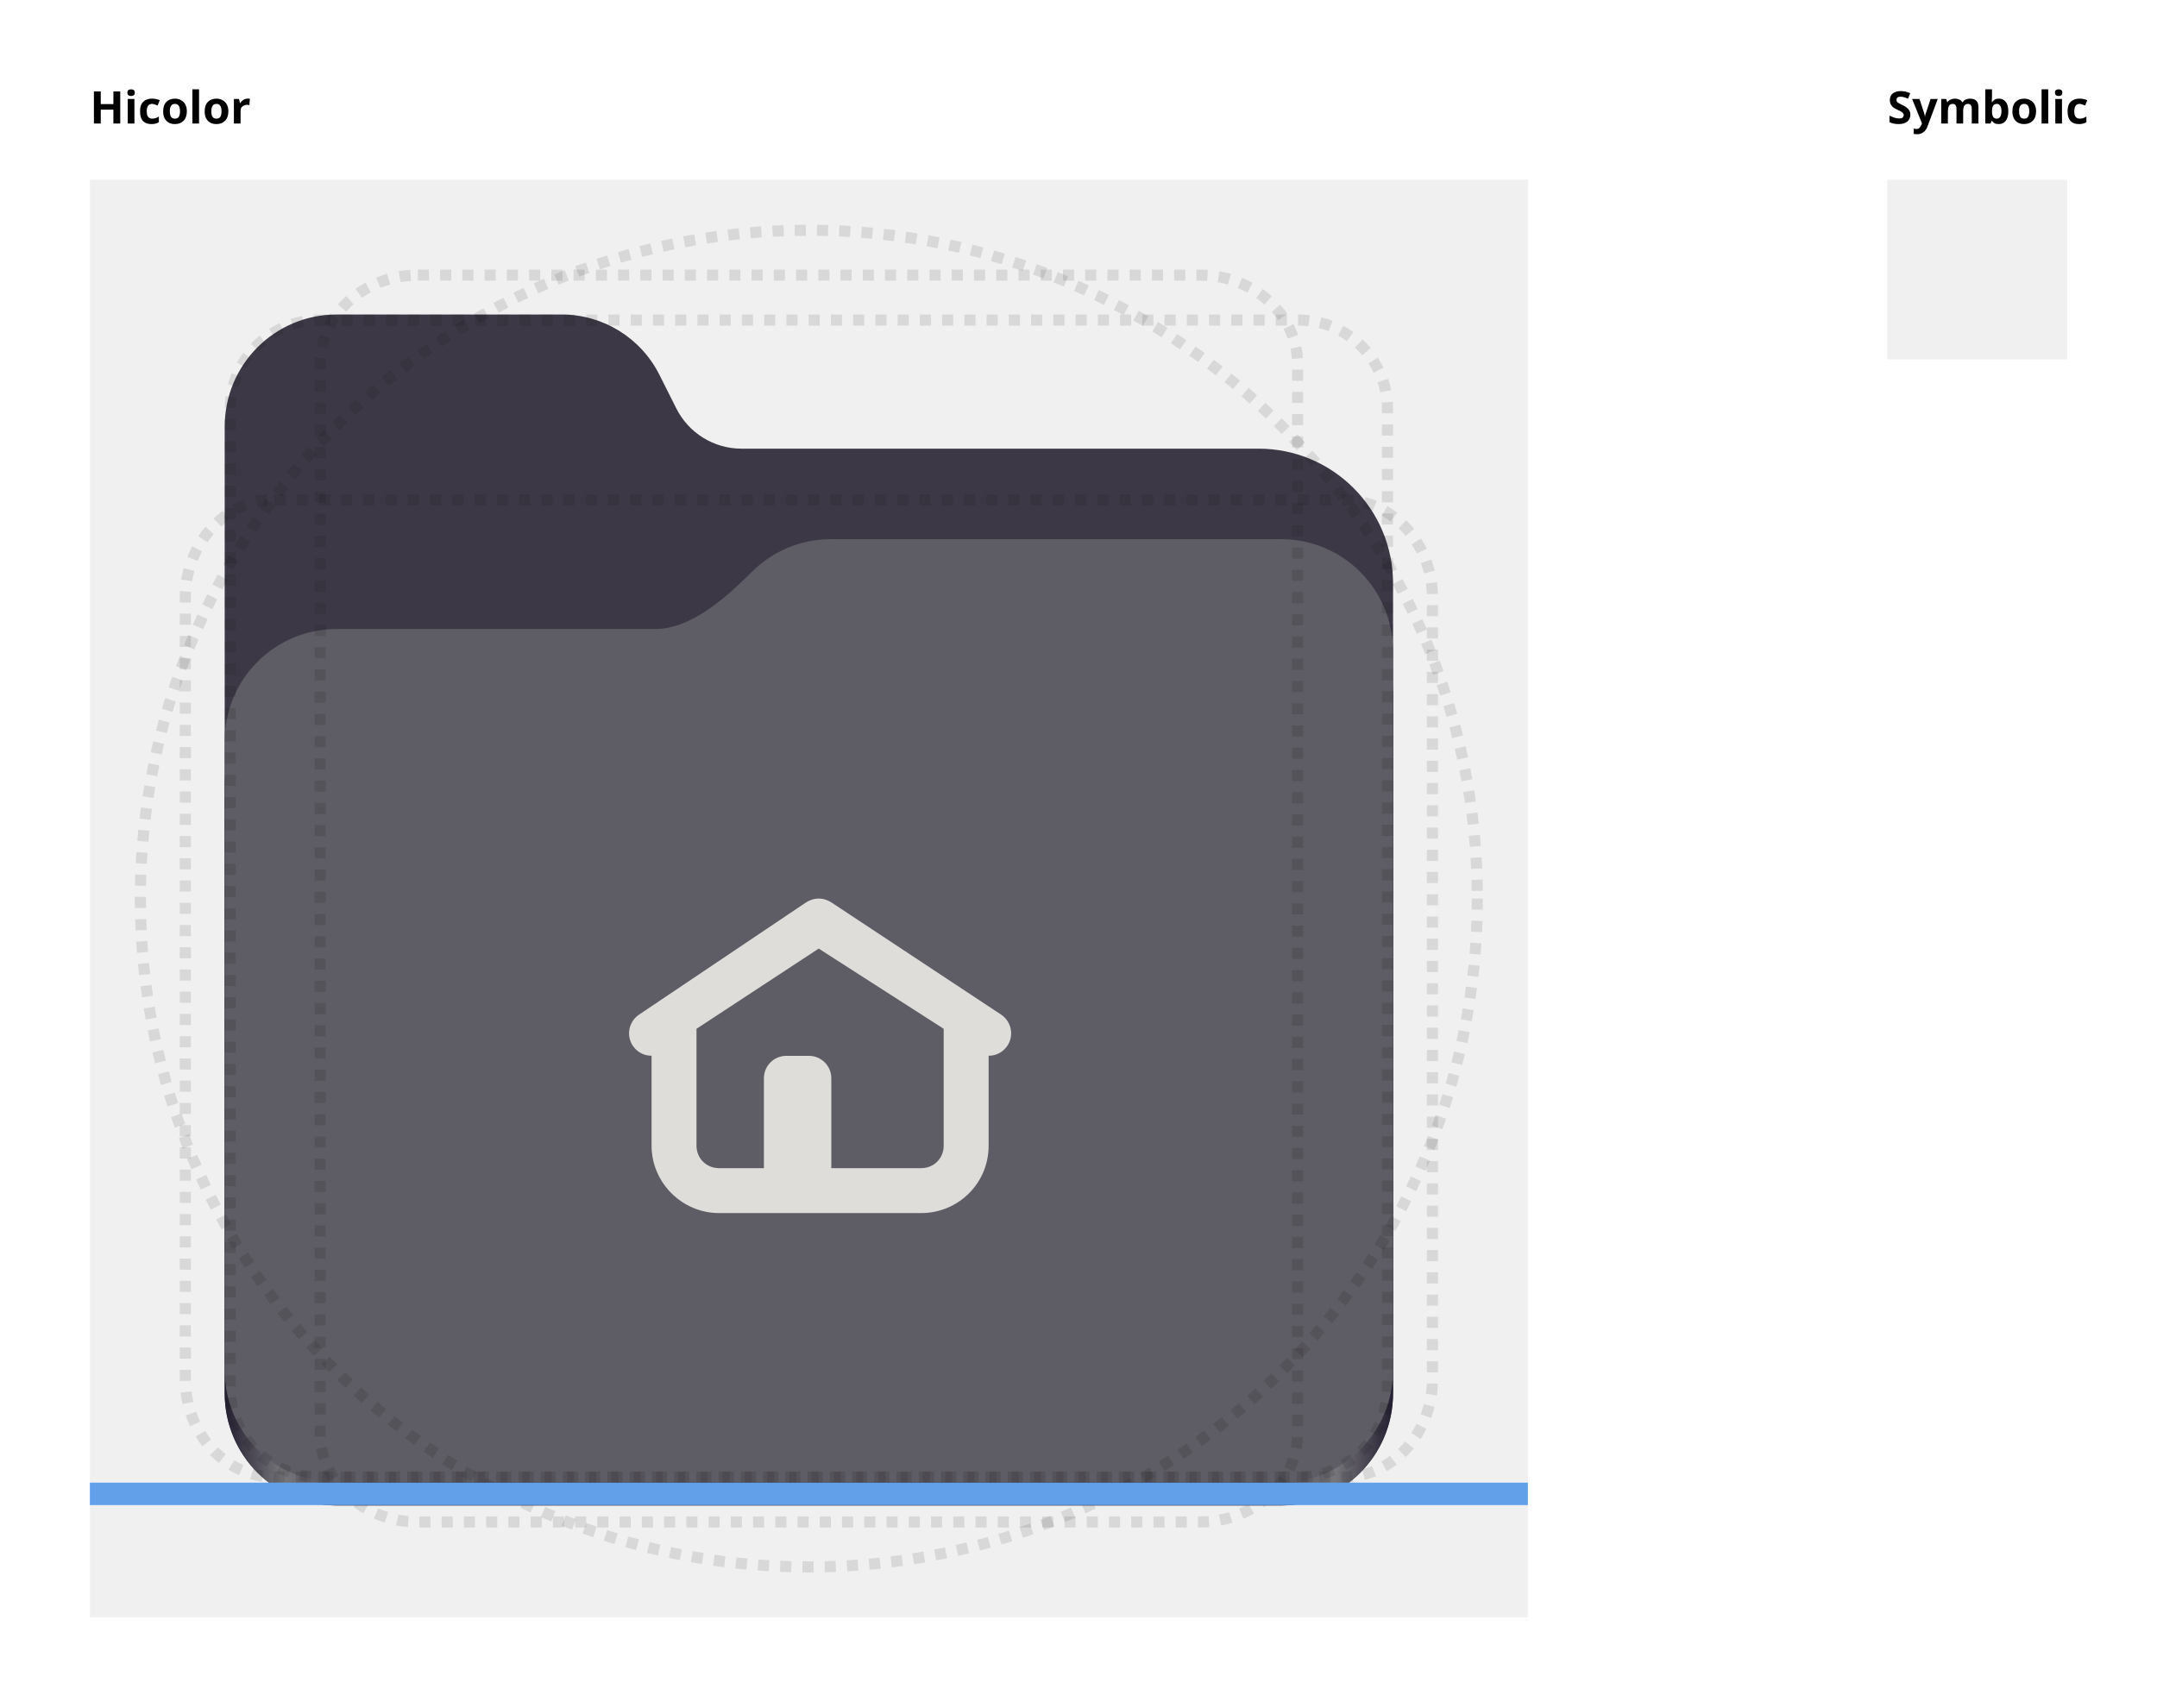
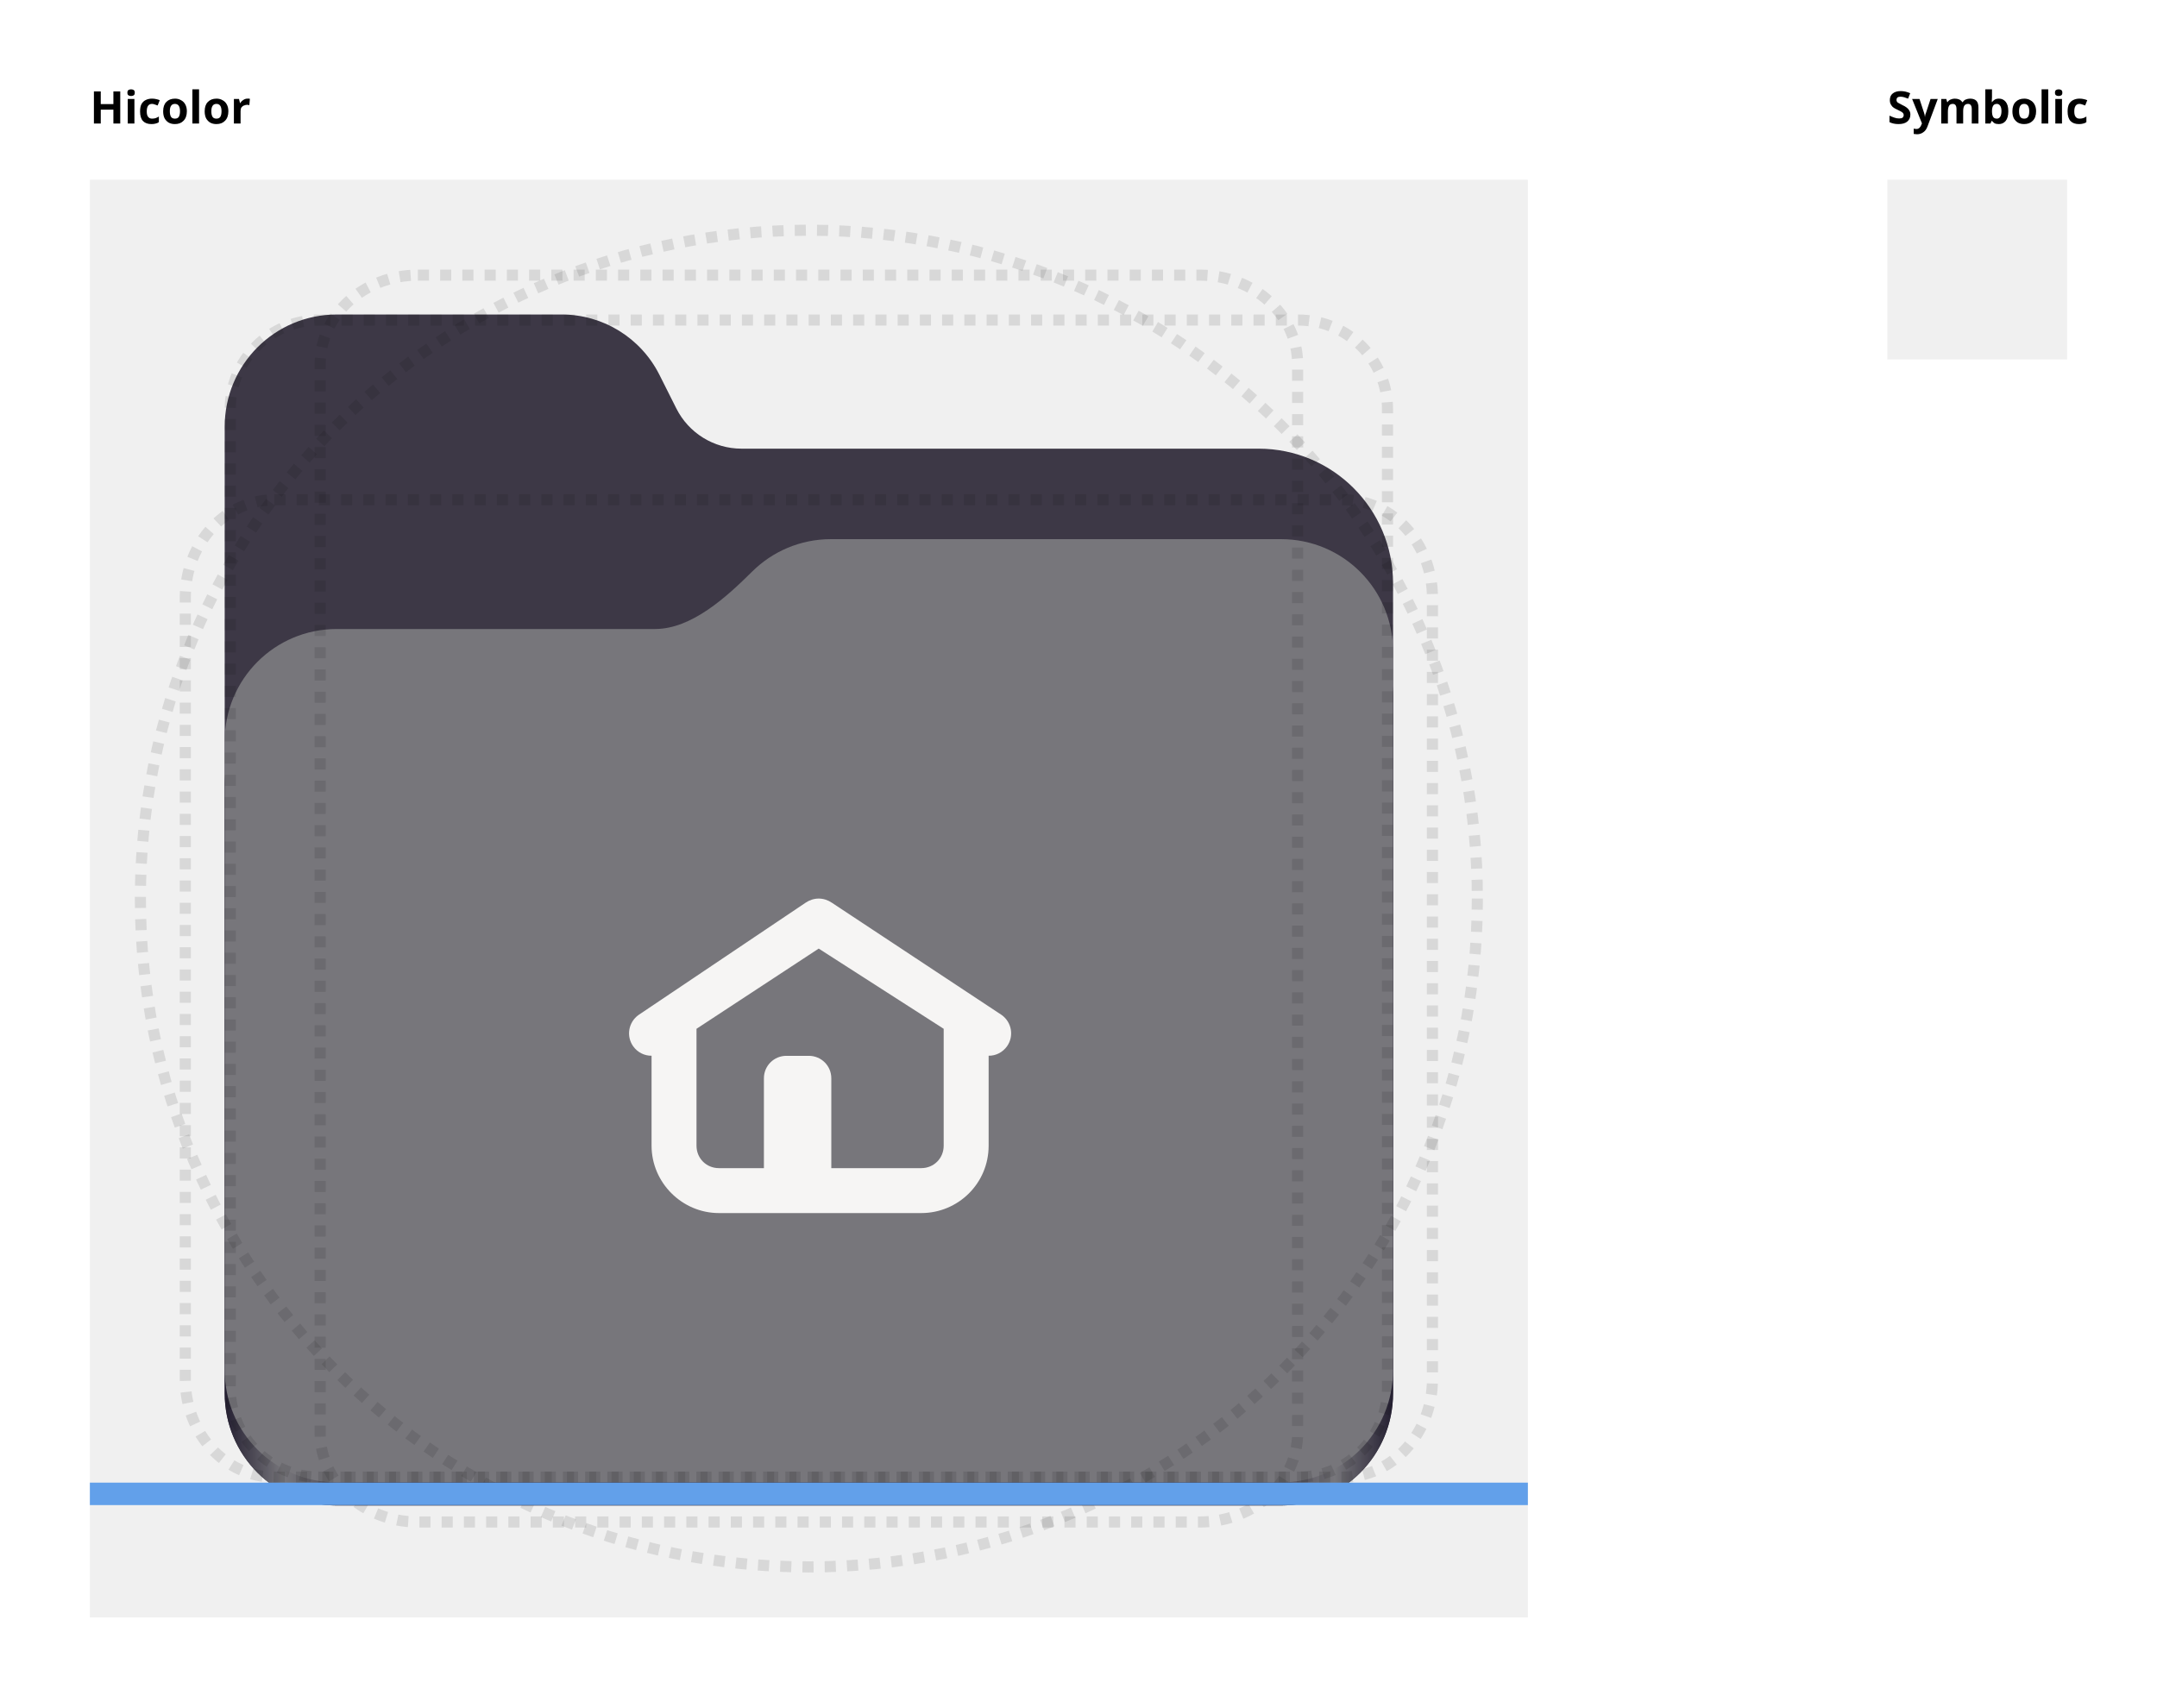
<svg xmlns="http://www.w3.org/2000/svg" xmlns:xlink="http://www.w3.org/1999/xlink" width="192" height="152" id="svg11300" version="1.0" style="display:inline;enable-background:new" viewBox="0 0 192 152" xml:space="preserve">
  <defs id="defs3">
    <linearGradient y2="236" x2="96" y1="236" x1="32" gradientTransform="translate(604.8168,170.5864)" gradientUnits="userSpaceOnUse" id="linearGradient1099" xlink:href="#linearGradient1036" />
    <linearGradient id="linearGradient1036">
      <stop id="stop1032" offset="0" style="stop-color:#d5d3cf;stop-opacity:1;" />
      <stop id="stop1034" offset="1" style="stop-color:#f6f5f4;stop-opacity:1" />
    </linearGradient>
    <radialGradient r="32" fy="-76" fx="-244" cy="-76" cx="-244" gradientTransform="matrix(0.8833333,0,0,0.8833333,-460.3502,463.1197)" gradientUnits="userSpaceOnUse" id="radialGradient1103" xlink:href="#linearGradient1069" />
    <linearGradient id="linearGradient1069">
      <stop id="stop1065" offset="0" style="stop-color:#d5d3cf;stop-opacity:1" />
      <stop id="stop1067-1" offset="1" style="stop-color:#949390;stop-opacity:1" />
    </linearGradient>
    <linearGradient gradientUnits="userSpaceOnUse" y2="232" x2="64" y1="262.5" x1="64" id="linearGradient1027" xlink:href="#linearGradient1025" gradientTransform="translate(-470.5864,432.8168)" />
    <linearGradient id="linearGradient1025">
      <stop id="stop1021" offset="0" style="stop-color:#9a9996;stop-opacity:1" />
      <stop id="stop1023" offset="1" style="stop-color:#77767b;stop-opacity:1" />
    </linearGradient>
    <clipPath clipPathUnits="userSpaceOnUse" id="clipPath1609-7">
      <path id="path1611-5" d="m 252,116 28,-28 v -8 h -36 v 36 z" style="fill:#e74747;stroke:none;stroke-width:0.25px;stroke-linecap:butt;stroke-linejoin:miter;stroke-opacity:1" />
    </clipPath>
    <linearGradient id="linearGradient1697">
-       <stop id="stop1685" offset="0" style="stop-color:#deddda;stop-opacity:1" />
+       <stop id="stop1685" offset="0" style="stop-color:#f6f5f4;stop-opacity:1" />
      <stop style="stop-color:#eeeeec;stop-opacity:1" offset="0.045" id="stop1687" />
-       <stop id="stop1689" offset="0.091" style="stop-color:#deddda;stop-opacity:1" />
-       <stop style="stop-color:#deddda;stop-opacity:1" offset="0.909" id="stop1691" />
+       <stop id="stop1689" offset="0.091" style="stop-color:#f6f5f4;stop-opacity:1" />
+       <stop style="stop-color:#f6f5f4;stop-opacity:1" offset="0.909" id="stop1691" />
      <stop id="stop1693" offset="0.955" style="stop-color:#eeeeec;stop-opacity:1" />
      <stop id="stop1695" offset="1" style="stop-color:#c0bfbc;stop-opacity:1" />
    </linearGradient>
    <clipPath clipPathUnits="userSpaceOnUse" id="clipPath1289">
      <path style="display:inline;opacity:1;vector-effect:none;fill:none;fill-opacity:1;stroke:#000000;stroke-width:4;stroke-linecap:round;stroke-linejoin:round;stroke-miterlimit:4;stroke-dasharray:none;stroke-dashoffset:0;stroke-opacity:1;marker:none;marker-start:none;marker-mid:none;marker-end:none;paint-order:normal;enable-background:new" d="m 64,-148 h 64 l 64,-64 64,64 h 192 c 17.728,0 32,14.272 32,32 v 288 c 0,17.728 -14.272,32 -32,32 H 256 l -64,-64 -64,64 H 64 C 46.272,204 32,189.728 32,172 v -288 c 0,-17.728 14.409,-34.199 32,-32 z" id="path1291" />
    </clipPath>
    <linearGradient id="paint3_linear-2-6-5" x2="1" gradientUnits="userSpaceOnUse" gradientTransform="matrix(0,6,-12,0,-64,209.9969)">
      <stop stop-color="#C01C27" id="stop91-0-7-4" />
      <stop offset="1" stop-color="#E01B24" id="stop93-2-5-7" />
    </linearGradient>
    <clipPath clipPathUnits="userSpaceOnUse" id="clipPath1609">
      <path id="path1611" d="m 252,116 28,-28 v -8 h -36 v 36 z" style="fill:#e74747;stroke:none;stroke-width:0.25px;stroke-linecap:butt;stroke-linejoin:miter;stroke-opacity:1" />
    </clipPath>
    <clipPath clipPathUnits="userSpaceOnUse" id="clipath_lpe_path-effect1303">
      <circle style="font-variation-settings:normal;display:block;opacity:1;vector-effect:none;fill:#77767b;fill-opacity:1;stroke:none;stroke-width:5.043;stroke-linecap:round;stroke-linejoin:miter;stroke-miterlimit:4;stroke-dasharray:none;stroke-dashoffset:0;stroke-opacity:1;marker:none;marker-start:none;marker-mid:none;marker-end:none;paint-order:normal;stop-color:#000000;stop-opacity:1" id="circle1305" cx="541.884" cy="647.726" r="73.976" />
    </clipPath>
    <linearGradient id="linearGradient1349">
      <stop style="stop-color:#9d9da1;stop-opacity:1" offset="0" id="stop1345" />
      <stop style="stop-color:#77767b;stop-opacity:0.95" offset="1" id="stop1347" />
    </linearGradient>
    <linearGradient id="linearGradient5980">
      <stop id="stop5978" offset="0" style="stop-color:#3d3846;stop-opacity:0;" />
      <stop id="stop5976" offset="1" style="stop-color:#3d3846;stop-opacity:0.252" />
    </linearGradient>
    <linearGradient id="linearGradient4117">
      <stop style="stop-color:#eae9e7;stop-opacity:1" offset="0" id="stop4111" />
      <stop id="stop4113" offset="0.649" style="stop-color:#b5b3ad;stop-opacity:1" />
      <stop style="stop-color:#fcfcfc;stop-opacity:1" offset="1" id="stop4115" />
    </linearGradient>
    <linearGradient id="linearGradient5477">
      <stop style="stop-color:#cacac9;stop-opacity:1" offset="0" id="stop5469" />
      <stop id="stop5471" offset="0.311" style="stop-color:#b0aeab;stop-opacity:0.941" />
      <stop style="stop-color:#6c6b66;stop-opacity:0.949" offset="0.688" id="stop5473" />
      <stop style="stop-color:#d6d6d4;stop-opacity:0.966" offset="1" id="stop5475" />
    </linearGradient>
    <linearGradient id="linearGradient6142">
      <stop style="stop-color:#ffffff;stop-opacity:1;" offset="0" id="stop6138" />
      <stop style="stop-color:#ffffff;stop-opacity:0;" offset="1" id="stop6140" />
    </linearGradient>
    <radialGradient xlink:href="#linearGradient1349" id="radialGradient783" gradientUnits="userSpaceOnUse" gradientTransform="matrix(0.9825404,0,0,0.9825404,-1.711874,16.29163)" cx="81.936" cy="33.185" fx="81.936" fy="33.185" r="57.276" />
    <radialGradient xlink:href="#linearGradient5980" id="radialGradient791" gradientUnits="userSpaceOnUse" gradientTransform="matrix(3.933225,-7.2858454e-7,6.4450347e-7,3.479318,-222.9252,-173.5546)" cx="76" cy="65.977" fx="76" fy="65.977" r="13.221" />
    <radialGradient xlink:href="#linearGradient4117" id="radialGradient799" gradientUnits="userSpaceOnUse" gradientTransform="matrix(2.815054,0.01105706,-0.01047197,2.666092,-242.36,-102.5032)" cx="134.309" cy="55.279" fx="134.309" fy="55.279" r="58.46" />
    <radialGradient xlink:href="#linearGradient5477" id="radialGradient809" gradientUnits="userSpaceOnUse" gradientTransform="matrix(4.900549,0.150428,-0.2360238,7.689032,-638.5353,-2206.847)" cx="183.525" cy="320.794" fx="183.525" fy="320.794" r="20.486" />
    <radialGradient xlink:href="#linearGradient6142" id="radialGradient821" gradientUnits="userSpaceOnUse" gradientTransform="matrix(37.75863,0,0,19.73921,-7268.898,-1304.003)" cx="197.719" cy="68.107" fx="197.719" fy="68.107" r="2.5" />
    <radialGradient xlink:href="#linearGradient6142" id="radialGradient833" gradientUnits="userSpaceOnUse" gradientTransform="matrix(37.75863,0,0,19.73921,-7375.666,-1304.003)" cx="197.747" cy="69.253" fx="197.747" fy="69.253" r="2.5" />
    <radialGradient xlink:href="#linearGradient1349" id="radialGradient841" gradientUnits="userSpaceOnUse" gradientTransform="matrix(0.9825404,0,0,0.9825404,-1.711874,16.29163)" cx="81.936" cy="33.185" fx="81.936" fy="33.185" r="57.276" />
    <radialGradient xlink:href="#linearGradient5980" id="radialGradient849" gradientUnits="userSpaceOnUse" gradientTransform="matrix(3.933225,-7.2858454e-7,6.4450347e-7,3.479318,-222.9252,-173.5546)" cx="76" cy="65.977" fx="76" fy="65.977" r="13.221" />
    <radialGradient xlink:href="#linearGradient4117" id="radialGradient857" gradientUnits="userSpaceOnUse" gradientTransform="matrix(2.815054,0.01105706,-0.01047197,2.666092,-242.36,-102.5032)" cx="134.309" cy="55.279" fx="134.309" fy="55.279" r="58.46" />
    <radialGradient xlink:href="#linearGradient5477" id="radialGradient867" gradientUnits="userSpaceOnUse" gradientTransform="matrix(4.900549,0.150428,-0.2360238,7.689032,-638.5353,-2206.847)" cx="183.525" cy="320.794" fx="183.525" fy="320.794" r="20.486" />
    <radialGradient xlink:href="#linearGradient6142" id="radialGradient879" gradientUnits="userSpaceOnUse" gradientTransform="matrix(37.75863,0,0,19.73921,-7268.898,-1304.003)" cx="197.719" cy="68.107" fx="197.719" fy="68.107" r="2.5" />
    <radialGradient xlink:href="#linearGradient6142" id="radialGradient891" gradientUnits="userSpaceOnUse" gradientTransform="matrix(37.75863,0,0,19.73921,-7375.666,-1304.003)" cx="197.747" cy="69.253" fx="197.747" fy="69.253" r="2.5" />
    <radialGradient xlink:href="#linearGradient1349" id="radialGradient3620" gradientUnits="userSpaceOnUse" gradientTransform="matrix(0.9825404,0,0,0.9825404,-1.711874,16.29163)" cx="81.936" cy="33.185" fx="81.936" fy="33.185" r="57.276" />
    <radialGradient xlink:href="#linearGradient5980" id="radialGradient3628" gradientUnits="userSpaceOnUse" gradientTransform="matrix(3.933225,-7.2858454e-7,6.4450347e-7,3.479318,-222.9252,-173.5546)" cx="76" cy="65.977" fx="76" fy="65.977" r="13.221" />
    <radialGradient xlink:href="#linearGradient4117" id="radialGradient3636" gradientUnits="userSpaceOnUse" gradientTransform="matrix(2.815054,0.01105706,-0.01047197,2.666092,-242.36,-102.5032)" cx="134.309" cy="55.279" fx="134.309" fy="55.279" r="58.46" />
    <radialGradient xlink:href="#linearGradient5477" id="radialGradient3646" gradientUnits="userSpaceOnUse" gradientTransform="matrix(4.900549,0.150428,-0.2360238,7.689032,-638.5353,-2206.847)" cx="183.525" cy="320.794" fx="183.525" fy="320.794" r="20.486" />
    <radialGradient xlink:href="#linearGradient6142" id="radialGradient3658" gradientUnits="userSpaceOnUse" gradientTransform="matrix(37.75863,0,0,19.73921,-7268.898,-1304.003)" cx="197.719" cy="68.107" fx="197.719" fy="68.107" r="2.5" />
    <radialGradient xlink:href="#linearGradient6142" id="radialGradient3670" gradientUnits="userSpaceOnUse" gradientTransform="matrix(37.75863,0,0,19.73921,-7375.666,-1304.003)" cx="197.747" cy="69.253" fx="197.747" fy="69.253" r="2.5" />
    <radialGradient xlink:href="#linearGradient1349" id="radialGradient3678" gradientUnits="userSpaceOnUse" gradientTransform="matrix(0.9825404,0,0,0.9825404,-1.711874,16.29163)" cx="81.936" cy="33.185" fx="81.936" fy="33.185" r="57.276" />
    <radialGradient xlink:href="#linearGradient5980" id="radialGradient3686" gradientUnits="userSpaceOnUse" gradientTransform="matrix(3.933225,-7.2858454e-7,6.4450347e-7,3.479318,-222.9252,-173.5546)" cx="76" cy="65.977" fx="76" fy="65.977" r="13.221" />
    <radialGradient xlink:href="#linearGradient4117" id="radialGradient3694" gradientUnits="userSpaceOnUse" gradientTransform="matrix(2.815054,0.01105706,-0.01047197,2.666092,-242.36,-102.5032)" cx="134.309" cy="55.279" fx="134.309" fy="55.279" r="58.46" />
    <radialGradient xlink:href="#linearGradient5477" id="radialGradient3704" gradientUnits="userSpaceOnUse" gradientTransform="matrix(4.900549,0.150428,-0.2360238,7.689032,-638.5353,-2206.847)" cx="183.525" cy="320.794" fx="183.525" fy="320.794" r="20.486" />
    <radialGradient xlink:href="#linearGradient6142" id="radialGradient3716" gradientUnits="userSpaceOnUse" gradientTransform="matrix(37.75863,0,0,19.73921,-7268.898,-1304.003)" cx="197.719" cy="68.107" fx="197.719" fy="68.107" r="2.5" />
    <radialGradient xlink:href="#linearGradient6142" id="radialGradient3728" gradientUnits="userSpaceOnUse" gradientTransform="matrix(37.75863,0,0,19.73921,-7375.666,-1304.003)" cx="197.747" cy="69.253" fx="197.747" fy="69.253" r="2.5" />
    <radialGradient xlink:href="#linearGradient1349" id="radialGradient8132" gradientUnits="userSpaceOnUse" gradientTransform="matrix(0.9825404,0,0,0.9825404,-1.711874,16.29163)" cx="81.936" cy="33.185" fx="81.936" fy="33.185" r="57.276" />
    <radialGradient xlink:href="#linearGradient5980" id="radialGradient8140" gradientUnits="userSpaceOnUse" gradientTransform="matrix(3.933225,-7.2858454e-7,6.4450347e-7,3.479318,-222.9252,-173.5546)" cx="76" cy="65.977" fx="76" fy="65.977" r="13.221" />
    <radialGradient xlink:href="#linearGradient4117" id="radialGradient8148" gradientUnits="userSpaceOnUse" gradientTransform="matrix(2.815054,0.01105706,-0.01047197,2.666092,-242.36,-102.5032)" cx="134.309" cy="55.279" fx="134.309" fy="55.279" r="58.46" />
    <radialGradient xlink:href="#linearGradient5477" id="radialGradient8158" gradientUnits="userSpaceOnUse" gradientTransform="matrix(4.900549,0.150428,-0.2360238,7.689032,-638.5353,-2206.847)" cx="183.525" cy="320.794" fx="183.525" fy="320.794" r="20.486" />
    <radialGradient xlink:href="#linearGradient6142" id="radialGradient8170" gradientUnits="userSpaceOnUse" gradientTransform="matrix(37.75863,0,0,19.73921,-7268.898,-1304.003)" cx="197.719" cy="68.107" fx="197.719" fy="68.107" r="2.5" />
    <radialGradient xlink:href="#linearGradient6142" id="radialGradient8182" gradientUnits="userSpaceOnUse" gradientTransform="matrix(37.75863,0,0,19.73921,-7375.666,-1304.003)" cx="197.747" cy="69.253" fx="197.747" fy="69.253" r="2.5" />
    <linearGradient xlink:href="#linearGradient6142" id="linearGradient8666" x1="1311.193" y1="-107.827" x2="1311.193" y2="-109.827" gradientUnits="userSpaceOnUse" gradientTransform="translate(0,4)" />
    <clipPath clipPathUnits="userSpaceOnUse" id="clipath_lpe_path-effect4888">
      <circle style="font-variation-settings:normal;display:none;opacity:1;vector-effect:none;fill:#77767b;fill-opacity:1;stroke:none;stroke-width:5.043;stroke-linecap:round;stroke-linejoin:miter;stroke-miterlimit:4;stroke-dasharray:none;stroke-dashoffset:0;stroke-opacity:1;marker:none;marker-start:none;marker-mid:none;marker-end:none;paint-order:normal;stop-color:#000000;stop-opacity:1" id="circle4894" cx="541.884" cy="647.726" r="73.976" />
      <path id="lpe_path-effect4888" style="font-variation-settings:normal;display:block;opacity:1;vector-effect:none;fill:#77767b;fill-opacity:1;stroke:none;stroke-width:5.043;stroke-linecap:round;stroke-linejoin:miter;stroke-miterlimit:4;stroke-dasharray:none;stroke-dashoffset:0;stroke-opacity:1;marker:none;marker-start:none;marker-mid:none;marker-end:none;paint-order:normal;stop-color:#000000;stop-opacity:1" class="powerclip" d="M 402.347,470.975 H 681.214 V 791.621 H 402.347 Z m 213.513,176.751 a 73.976,73.976 0 0 0 -73.976,-73.976 73.976,73.976 0 0 0 -73.976,73.976 73.976,73.976 0 0 0 73.976,73.976 73.976,73.976 0 0 0 73.976,-73.976 z" />
    </clipPath>
    <clipPath clipPathUnits="userSpaceOnUse" id="clipath_lpe_path-effect5163">
      <circle style="font-variation-settings:normal;display:none;opacity:1;vector-effect:none;fill:#77767b;fill-opacity:1;stroke:none;stroke-width:5.043;stroke-linecap:round;stroke-linejoin:miter;stroke-miterlimit:4;stroke-dasharray:none;stroke-dashoffset:0;stroke-opacity:1;marker:none;marker-start:none;marker-mid:none;marker-end:none;paint-order:normal;stop-color:#000000;stop-opacity:1" id="circle5169" cx="541.884" cy="647.726" r="73.976" />
      <path id="lpe_path-effect5163" style="font-variation-settings:normal;display:block;opacity:1;vector-effect:none;fill:#77767b;fill-opacity:1;stroke:none;stroke-width:5.043;stroke-linecap:round;stroke-linejoin:miter;stroke-miterlimit:4;stroke-dasharray:none;stroke-dashoffset:0;stroke-opacity:1;marker:none;marker-start:none;marker-mid:none;marker-end:none;paint-order:normal;stop-color:#000000;stop-opacity:1" class="powerclip" d="M 400.765,485.145 H 682.796 V 805.791 H 400.765 Z m 215.094,162.581 a 73.976,73.976 0 0 0 -73.976,-73.976 73.976,73.976 0 0 0 -73.976,73.976 73.976,73.976 0 0 0 73.976,73.976 73.976,73.976 0 0 0 73.976,-73.976 z" />
    </clipPath>
    <clipPath clipPathUnits="userSpaceOnUse" id="clipath_lpe_path-effect6171">
      <circle style="font-variation-settings:normal;display:none;opacity:1;vector-effect:none;fill:#77767b;fill-opacity:1;stroke:none;stroke-width:5.043;stroke-linecap:round;stroke-linejoin:miter;stroke-miterlimit:4;stroke-dasharray:none;stroke-dashoffset:0;stroke-opacity:1;marker:none;marker-start:none;marker-mid:none;marker-end:none;paint-order:normal;stop-color:#000000;stop-opacity:1" id="circle6177" cx="541.884" cy="647.726" r="73.976" />
      <path id="lpe_path-effect6171" style="font-variation-settings:normal;display:block;opacity:1;vector-effect:none;fill:#77767b;fill-opacity:1;stroke:none;stroke-width:5.043;stroke-linecap:round;stroke-linejoin:miter;stroke-miterlimit:4;stroke-dasharray:none;stroke-dashoffset:0;stroke-opacity:1;marker:none;marker-start:none;marker-mid:none;marker-end:none;paint-order:normal;stop-color:#000000;stop-opacity:1" class="powerclip" d="M 382.217,389.64 H 701.343 V 805.791 H 382.217 Z m 233.642,258.086 a 73.976,73.976 0 0 0 -73.976,-73.976 73.976,73.976 0 0 0 -73.976,73.976 73.976,73.976 0 0 0 73.976,73.976 73.976,73.976 0 0 0 73.976,-73.976 z" />
    </clipPath>
    <clipPath clipPathUnits="userSpaceOnUse" id="clipath_lpe_path-effect6198">
      <circle style="font-variation-settings:normal;display:none;opacity:1;vector-effect:none;fill:#77767b;fill-opacity:1;stroke:none;stroke-width:5.043;stroke-linecap:round;stroke-linejoin:miter;stroke-miterlimit:4;stroke-dasharray:none;stroke-dashoffset:0;stroke-opacity:1;marker:none;marker-start:none;marker-mid:none;marker-end:none;paint-order:normal;stop-color:#000000;stop-opacity:1" id="circle6204" cx="541.884" cy="647.726" r="73.976" />
      <path id="lpe_path-effect6198" style="font-variation-settings:normal;display:block;opacity:1;vector-effect:none;fill:#77767b;fill-opacity:1;stroke:none;stroke-width:5.043;stroke-linecap:round;stroke-linejoin:miter;stroke-miterlimit:4;stroke-dasharray:none;stroke-dashoffset:0;stroke-opacity:1;marker:none;marker-start:none;marker-mid:none;marker-end:none;paint-order:normal;stop-color:#000000;stop-opacity:1" class="powerclip" d="M 366.762,389.64 H 716.8 V 805.791 H 366.762 Z m 249.098,258.086 a 73.976,73.976 0 0 0 -73.976,-73.976 73.976,73.976 0 0 0 -73.976,73.976 73.976,73.976 0 0 0 73.976,73.976 73.976,73.976 0 0 0 73.976,-73.976 z" />
    </clipPath>
    <clipPath clipPathUnits="userSpaceOnUse" id="clipPath984">
      <circle style="font-variation-settings:normal;display:block;opacity:1;vector-effect:none;fill:#77767b;fill-opacity:1;stroke:none;stroke-width:5.043;stroke-linecap:round;stroke-linejoin:miter;stroke-miterlimit:4;stroke-dasharray:none;stroke-dashoffset:0;stroke-opacity:1;marker:none;marker-start:none;marker-mid:none;marker-end:none;paint-order:normal;stop-color:#000000;stop-opacity:1" id="circle986" cx="541.884" cy="647.726" r="73.976" />
    </clipPath>
    <linearGradient id="bg-gradient-2">
      <stop style="stop-color:#3584e4;stop-opacity:1" offset="0" id="stop13402" />
      <stop style="stop-color:#62a0ea;stop-opacity:1" offset="1" id="stop13404" />
    </linearGradient>
    <linearGradient xlink:href="#linearGradient2023-2" id="linearGradient2025-2" x1="2689.252" y1="-1106.803" x2="2918.07" y2="-1106.803" gradientUnits="userSpaceOnUse" />
    <linearGradient id="linearGradient2023-2">
      <stop style="stop-color:#241f31;stop-opacity:1;" offset="0" id="stop2019-8" />
      <stop style="stop-color:#77767b;stop-opacity:1;" offset="0.05" id="stop2795-9" />
      <stop style="stop-color:#3d3846;stop-opacity:1;" offset="0.12" id="stop2797-7" />
      <stop style="stop-color:#3d3846;stop-opacity:1;" offset="0.88" id="stop2793-3" />
      <stop style="stop-color:#77767b;stop-opacity:1;" offset="0.95" id="stop2791-6" />
      <stop style="stop-color:#241f31;stop-opacity:1;" offset="1" id="stop2021-1" />
    </linearGradient>
  </defs>
  <g id="layer1" style="display:inline" transform="translate(8,-156)">
    <g id="layer4" style="display:inline">
      <rect y="172" x="9.2651362e-08" height="128" width="128" id="hicolor" style="display:inline;overflow:visible;visibility:visible;fill:#f0f0f0;fill-opacity:0;fill-rule:nonzero;stroke:none;stroke-width:0.5;marker:none;enable-background:accumulate" />
      <rect style="display:inline;overflow:visible;visibility:visible;fill:#f0f0f0;fill-opacity:0;fill-rule:nonzero;stroke:none;stroke-width:0.5;marker:none;enable-background:accumulate" id="symbolic" width="16" height="16" x="160" y="172" />
    </g>
    <g id="layer2" style="display:inline">
      <g style="display:inline;fill:#000000;enable-background:new" transform="matrix(7.991171,0,0,8.003641,-167.7909,-4846.078)" id="g12027" />
      <rect style="display:inline;overflow:visible;visibility:visible;fill:#f0f0f0;fill-opacity:1;fill-rule:nonzero;stroke:none;stroke-width:0.5;marker:none;enable-background:accumulate" id="128" width="128" height="128" x="9.2651362e-08" y="172" />
      <g id="g883" style="fill:none;fill-opacity:0.251;stroke:#a579b3;stroke-opacity:1" transform="translate(-24,24)" />
      <g id="g900" style="fill:none;fill-opacity:0.251;stroke:#a579b3;stroke-opacity:1" transform="translate(-24,24)" />
      <rect y="172" x="160" height="16" width="16" id="16" style="display:inline;overflow:visible;visibility:visible;fill:#f0f0f0;fill-opacity:1;fill-rule:nonzero;stroke:none;stroke-width:0.5;marker:none;enable-background:accumulate" />
      <text xml:space="preserve" style="font-style:normal;font-variant:normal;font-weight:bold;font-stretch:normal;font-size:4px;line-height:125%;font-family:Cantarell;-inkscape-font-specification:'Cantarell, Bold';text-align:start;writing-mode:lr-tb;text-anchor:start;display:inline;fill:#000000;fill-opacity:1;stroke:none;stroke-width:0.333;enable-background:new" x="0" y="167" id="text863">
        <tspan style="font-size:4px;stroke-width:0.333" id="tspan861" x="0" y="167">Hicolor</tspan>
      </text>
      <text id="text867" y="167" x="160" style="font-style:normal;font-variant:normal;font-weight:bold;font-stretch:normal;font-size:4px;line-height:125%;font-family:Cantarell;-inkscape-font-specification:'Cantarell, Bold';text-align:start;writing-mode:lr-tb;text-anchor:start;display:inline;fill:#000000;fill-opacity:1;stroke:none;stroke-width:0.333;enable-background:new" xml:space="preserve">
        <tspan y="167" x="160" id="tspan865" style="font-size:4px;stroke-width:0.333">Symbolic</tspan>
      </text>
    </g>
    <g id="layer9" style="display:inline" />
    <g id="g824-6" transform="matrix(0.1744994,0,0,0.1744994,82.26277,442.1759)" style="display:inline;stroke-width:1.264;enable-background:new">
      <g id="g973-1" clip-path="url(#clipath_lpe_path-effect4888)" transform="matrix(0.3623406,0,0,0.3623406,2607.352,-1374.265)" style="stroke-width:0.986">
-         <path style="font-variation-settings:normal;opacity:1;vector-effect:none;fill:#5e5c64;fill-opacity:1;stroke:none;stroke-width:4.974;stroke-linecap:round;stroke-linejoin:miter;stroke-miterlimit:4;stroke-dasharray:none;stroke-dashoffset:0;stroke-opacity:1;marker:none;marker-start:none;marker-mid:none;marker-end:none;paint-order:normal;stop-color:#000000;stop-opacity:1" id="rect257-7" width="268.867" height="310.646" x="407.347" y="475.975" rx="20.201" ry="20.673" d="m 427.547,475.975 h 228.466 c 11.191,0 20.201,9.22 20.201,20.673 v 269.299 c 0,11.453 -9.01,20.673 -20.201,20.673 H 427.547 c -11.191,0 -20.201,-9.22 -20.201,-20.673 V 496.649 c 0,-11.453 9.01,-20.673 20.201,-20.673 z" />
+         <path style="font-variation-settings:normal;opacity:1;vector-effect:none;fill:#77767b;fill-opacity:1;stroke:none;stroke-width:4.974;stroke-linecap:round;stroke-linejoin:miter;stroke-miterlimit:4;stroke-dasharray:none;stroke-dashoffset:0;stroke-opacity:1;marker:none;marker-start:none;marker-mid:none;marker-end:none;paint-order:normal;stop-color:#000000;stop-opacity:1" id="rect257-7" width="268.867" height="310.646" x="407.347" y="475.975" rx="20.201" ry="20.673" d="m 427.547,475.975 h 228.466 c 11.191,0 20.201,9.22 20.201,20.673 v 269.299 c 0,11.453 -9.01,20.673 -20.201,20.673 H 427.547 c -11.191,0 -20.201,-9.22 -20.201,-20.673 V 496.649 c 0,-11.453 9.01,-20.673 20.201,-20.673 z" />
        <path style="font-variation-settings:normal;display:inline;vector-effect:none;fill:#434348;fill-opacity:1;stroke:none;stroke-width:0.249;stroke-linecap:round;stroke-linejoin:miter;stroke-miterlimit:4;stroke-dasharray:none;stroke-dashoffset:0;stroke-opacity:1;-inkscape-stroke:none;marker:none;marker-start:none;marker-mid:none;marker-end:none;paint-order:normal;enable-background:new;stop-color:#000000" id="rect9829" width="268.867" height="74.188" x="407.347" y="647.524" d="M 407.347,647.524 H 676.214 v 74.188 H 407.347 Z" />
      </g>
      <g transform="matrix(0.6596291,0,0,0.6596291,2067.515,-1275.499)" style="display:inline;stroke-width:0.959;enable-background:new" id="g65-2">
        <path style="display:inline;opacity:1;vector-effect:none;fill:#3d3846;fill-opacity:1;stroke:none;stroke-width:0.048px;stroke-linecap:butt;stroke-linejoin:miter;stroke-miterlimit:4;stroke-dasharray:none;stroke-dashoffset:0;stroke-opacity:1;marker:none;marker-start:none;marker-mid:none;marker-end:none;paint-order:normal;enable-background:new" d="M 1302.786,-65.491 V 211.824 a 17.929,17.929 135 0 1 -17.929,17.929 l -337.715,0 A 17.929,17.929 45 0 1 929.214,211.824 V -65.491 a 17.929,17.929 135 0 1 17.929,-17.929 h 337.715 a 17.929,17.929 45 0 1 17.929,17.929 z" id="path63-0" />
      </g>
      <rect style="fill:#1c71d8;fill-opacity:1;stroke:none;stroke-width:0.573;stroke-linecap:round;stop-color:#000000" id="rect1457-2" width="234.958" height="194.843" x="2686.182" y="-1324.795" rx="5.801" ry="5.801" />
    </g>
    <g id="g5159" transform="matrix(0.1217438,0,0,0.1217438,229.6717,444.9832)" style="display:inline;stroke-width:1.264;enable-background:new">
      <g id="g5151" clip-path="url(#clipath_lpe_path-effect5163)" transform="matrix(0.3623406,0,0,0.3623406,2607.352,-1374.265)" style="stroke-width:0.986">
-         <path style="font-variation-settings:normal;opacity:1;vector-effect:none;fill:#5e5c64;fill-opacity:1;stroke:none;stroke-width:4.974;stroke-linecap:round;stroke-linejoin:miter;stroke-miterlimit:4;stroke-dasharray:none;stroke-dashoffset:0;stroke-opacity:1;marker:none;marker-start:none;marker-mid:none;marker-end:none;paint-order:normal;stop-color:#000000;stop-opacity:1" id="path5147" width="272.03" height="310.646" x="405.765" y="490.145" rx="20.438" ry="20.673" d="m 426.204,490.145 h 231.153 c 11.323,0 20.438,9.22 20.438,20.673 v 269.299 c 0,11.453 -9.116,20.673 -20.438,20.673 H 426.204 c -11.323,0 -20.438,-9.22 -20.438,-20.673 V 510.818 c 0,-11.453 9.116,-20.673 20.438,-20.673 z" />
+         <path style="font-variation-settings:normal;opacity:1;vector-effect:none;fill:#77767b;fill-opacity:1;stroke:none;stroke-width:4.974;stroke-linecap:round;stroke-linejoin:miter;stroke-miterlimit:4;stroke-dasharray:none;stroke-dashoffset:0;stroke-opacity:1;marker:none;marker-start:none;marker-mid:none;marker-end:none;paint-order:normal;stop-color:#000000;stop-opacity:1" id="path5147" width="272.03" height="310.646" x="405.765" y="490.145" rx="20.438" ry="20.673" d="m 426.204,490.145 h 231.153 c 11.323,0 20.438,9.22 20.438,20.673 v 269.299 c 0,11.453 -9.116,20.673 -20.438,20.673 H 426.204 c -11.323,0 -20.438,-9.22 -20.438,-20.673 V 510.818 c 0,-11.453 9.116,-20.673 20.438,-20.673 z" />
        <path style="font-variation-settings:normal;opacity:1;vector-effect:none;fill:#434348;fill-opacity:1;stroke:none;stroke-width:0.044;stroke-linecap:round;stroke-linejoin:miter;stroke-miterlimit:4;stroke-dasharray:none;stroke-dashoffset:0;stroke-opacity:1;-inkscape-stroke:none;marker:none;marker-start:none;marker-mid:none;marker-end:none;paint-order:normal;stop-color:#000000;stop-opacity:1" id="rect9154" width="271.478" height="58.952" x="405.87" y="650.822" d="m 405.87,650.822 h 271.478 v 58.952 H 405.87 Z" />
      </g>
      <g transform="matrix(0.6596291,0,0,0.6596291,2067.515,-1275.499)" style="display:inline;stroke-width:0.959;enable-background:new" id="g5155">
        <path style="display:inline;opacity:1;vector-effect:none;fill:#3d3846;fill-opacity:1;stroke:none;stroke-width:0.048px;stroke-linecap:butt;stroke-linejoin:miter;stroke-miterlimit:4;stroke-dasharray:none;stroke-dashoffset:0;stroke-opacity:1;marker:none;marker-start:none;marker-mid:none;marker-end:none;paint-order:normal;enable-background:new" d="M 1302.786,-58.985 V 203.456 a 24.434,24.434 135 0 1 -24.434,24.434 l -324.703,0 A 24.434,24.434 45 0 1 929.214,203.456 V -58.985 a 24.434,24.434 135 0 1 24.434,-24.434 h 324.703 a 24.434,24.434 45 0 1 24.434,24.434 z" id="path5153" />
      </g>
      <rect style="fill:#1c71d8;fill-opacity:1;stroke:none;stroke-width:0.559;stroke-linecap:round;stop-color:#000000" id="rect5157" width="229.991" height="188.921" x="2688.666" y="-1322.312" rx="7.298" ry="7.298" />
    </g>
    <g id="g6167" transform="matrix(0.08927877,0,0,0.08927877,315.6926,450.7877)" style="display:inline;stroke-width:1.264;enable-background:new">
      <g id="g6159" clip-path="url(#clipath_lpe_path-effect6171)" transform="matrix(0.3623406,0,0,0.3623406,2607.352,-1374.265)" style="stroke-width:0.986">
-         <path style="font-variation-settings:normal;opacity:1;vector-effect:none;fill:#5e5c64;fill-opacity:1;stroke:none;stroke-width:4.974;stroke-linecap:round;stroke-linejoin:miter;stroke-miterlimit:4;stroke-dasharray:none;stroke-dashoffset:0;stroke-opacity:1;marker:none;marker-start:none;marker-mid:none;marker-end:none;paint-order:normal;stop-color:#000000;stop-opacity:1" id="path6155" width="309.125" height="310.646" x="387.217" y="490.145" rx="23.226" ry="20.673" d="m 410.443,490.145 h 262.674 c 12.867,0 23.226,9.22 23.226,20.673 v 269.299 c 0,11.453 -10.359,20.673 -23.226,20.673 h -262.674 c -12.867,0 -23.226,-9.22 -23.226,-20.673 V 510.818 c 0,-11.453 10.359,-20.673 23.226,-20.673 z" />
+         <path style="font-variation-settings:normal;opacity:1;vector-effect:none;fill:#77767b;fill-opacity:1;stroke:none;stroke-width:4.974;stroke-linecap:round;stroke-linejoin:miter;stroke-miterlimit:4;stroke-dasharray:none;stroke-dashoffset:0;stroke-opacity:1;marker:none;marker-start:none;marker-mid:none;marker-end:none;paint-order:normal;stop-color:#000000;stop-opacity:1" id="path6155" width="309.125" height="310.646" x="387.217" y="490.145" rx="23.226" ry="20.673" d="m 410.443,490.145 h 262.674 c 12.867,0 23.226,9.22 23.226,20.673 v 269.299 c 0,11.453 -10.359,20.673 -23.226,20.673 h -262.674 c -12.867,0 -23.226,-9.22 -23.226,-20.673 V 510.818 c 0,-11.453 10.359,-20.673 23.226,-20.673 z" />
        <path style="fill:#434348;fill-opacity:1;stroke-width:0.986;stroke-linecap:round;stop-color:#000000" id="path6157" width="309.125" height="310.646" x="387.217" y="394.64" rx="0" ry="0" d="M 387.217,394.64 H 696.343 V 705.286 H 387.217 Z" />
      </g>
      <g transform="matrix(0.6596291,0,0,0.6596291,2067.515,-1275.499)" style="display:inline;stroke-width:0.959;enable-background:new" id="g6163">
        <path style="display:inline;opacity:1;vector-effect:none;fill:#3d3846;fill-opacity:1;stroke:none;stroke-width:0.047px;stroke-linecap:butt;stroke-linejoin:miter;stroke-miterlimit:4;stroke-dasharray:none;stroke-dashoffset:0;stroke-opacity:1;marker:none;marker-start:none;marker-mid:none;marker-end:none;paint-order:normal;enable-background:new" d="M 1302.786,-50.065 V 188.876 a 33.355,33.355 135 0 1 -33.355,33.355 H 962.569 A 33.355,33.355 45 0 1 929.214,188.876 V -50.065 a 33.355,33.355 135 0 1 33.355,-33.355 l 306.863,0 a 33.355,33.355 45 0 1 33.355,33.355 z" id="path6161" />
      </g>
      <rect style="fill:#1c71d8;fill-opacity:1;stroke:none;stroke-width:0.537;stroke-linecap:round;stop-color:#000000" id="rect6165" width="224.017" height="179.214" x="2691.652" y="-1319.325" rx="9.913" ry="9.913" />
    </g>
    <g id="g6194" transform="matrix(0.06493001,0,0,0.06493001,380.9583,461.3911)" style="display:inline;stroke-width:1.264;enable-background:new">
      <g id="g6186" clip-path="url(#clipath_lpe_path-effect6198)" transform="matrix(0.3623406,0,0,0.3623406,2607.352,-1374.265)" style="stroke-width:0.986">
-         <path style="font-variation-settings:normal;opacity:1;vector-effect:none;fill:#5e5c64;fill-opacity:1;stroke:none;stroke-width:4.974;stroke-linecap:round;stroke-linejoin:miter;stroke-miterlimit:4;stroke-dasharray:none;stroke-dashoffset:0;stroke-opacity:1;marker:none;marker-start:none;marker-mid:none;marker-end:none;paint-order:normal;stop-color:#000000;stop-opacity:1" id="path6182" width="340.038" height="310.646" x="371.762" y="490.145" rx="25.548" ry="20.673" d="m 397.31,490.145 h 288.942 c 14.154,0 25.548,9.22 25.548,20.673 v 269.299 c 0,11.453 -11.394,20.673 -25.548,20.673 H 397.31 c -14.154,0 -25.548,-9.22 -25.548,-20.673 V 510.818 c 0,-11.453 11.394,-20.673 25.548,-20.673 z" />
+         <path style="font-variation-settings:normal;opacity:1;vector-effect:none;fill:#77767b;fill-opacity:1;stroke:none;stroke-width:4.974;stroke-linecap:round;stroke-linejoin:miter;stroke-miterlimit:4;stroke-dasharray:none;stroke-dashoffset:0;stroke-opacity:1;marker:none;marker-start:none;marker-mid:none;marker-end:none;paint-order:normal;stop-color:#000000;stop-opacity:1" id="path6182" width="340.038" height="310.646" x="371.762" y="490.145" rx="25.548" ry="20.673" d="m 397.31,490.145 h 288.942 c 14.154,0 25.548,9.22 25.548,20.673 v 269.299 c 0,11.453 -11.394,20.673 -25.548,20.673 H 397.31 c -14.154,0 -25.548,-9.22 -25.548,-20.673 V 510.818 c 0,-11.453 11.394,-20.673 25.548,-20.673 z" />
        <path style="fill:#434348;fill-opacity:1;stroke-width:0.986;stroke-linecap:round;stop-color:#000000" id="path6184" width="340.038" height="310.646" x="371.762" y="394.64" rx="0" ry="0" d="M 371.762,394.64 H 711.8 V 705.286 H 371.762 Z" />
      </g>
      <g transform="matrix(0.6596291,0,0,0.6596291,2067.515,-1275.499)" style="display:inline;stroke-width:0.959;enable-background:new" id="g6190">
        <path style="display:inline;opacity:1;vector-effect:none;fill:#3d3846;fill-opacity:1;stroke:none;stroke-width:0.047px;stroke-linecap:butt;stroke-linejoin:miter;stroke-miterlimit:4;stroke-dasharray:none;stroke-dashoffset:0;stroke-opacity:1;marker:none;marker-start:none;marker-mid:none;marker-end:none;paint-order:normal;enable-background:new" d="M 1302.786,-38.186 V 174.873 a 45.234,45.234 135 0 1 -45.234,45.234 H 974.448 a 45.234,45.234 45 0 1 -45.234,-45.234 l 0,-213.059 A 45.234,45.234 135 0 1 974.448,-83.42 H 1257.552 a 45.234,45.234 45 0 1 45.234,45.234 z" id="path6188" />
      </g>
      <rect style="fill:#1c71d8;fill-opacity:1;stroke:none;stroke-width:0.512;stroke-linecap:round;stop-color:#000000" id="rect6192" width="215.617" height="169.413" x="2695.853" y="-1315.124" rx="14.66" ry="14.66" />
    </g>
    <g id="g824" transform="matrix(0.4545101,0,0,0.4555215,-1210.292,788.1726)" style="display:inline;stroke-width:1.264;enable-background:new">
      <g id="g1">
        <g id="g760-3" style="display:inline;stroke-width:1.264;enable-background:new">
          <path id="rect1135-1" style="fill:#3d3846;fill-opacity:1;stroke-width:8.791;stroke-linecap:round;stop-color:#000000" d="m 2711.206,-1326.332 c -12.162,0 -21.954,9.791 -21.954,21.953 v 188.867 c 0,12.162 9.793,21.953 21.954,21.953 h 184.909 c 12.162,0 21.954,-9.791 21.954,-21.953 v -158.255 a 26.343,26.343 45 0 0 -26.343,-26.343 h -101.266 a 14.284,14.284 31.639 0 1 -12.758,-7.861 l -3.308,-6.57 a 21.426,21.426 31.639 0 0 -19.137,-11.791 z" />
          <path id="path1953-9" style="fill:url(#linearGradient2025-2);fill-opacity:1;stroke-width:8.791;stroke-linecap:round;stop-color:#000000" d="m 2808.014,-1273.645 c -6.043,0 -11.502,2.418 -15.465,6.343 -5.003,4.955 -11.848,11.22 -18.994,11.22 h -62.349 c -12.162,0 -21.954,9.791 -21.954,21.953 v 118.618 c 0,12.162 9.793,21.953 21.954,21.953 h 184.909 c 12.162,0 21.954,-9.791 21.954,-21.953 v -105.446 -13.172 -17.562 c 0,-12.162 -9.793,-21.953 -21.954,-21.953 z" />
-           <path id="rect1586-4" style="fill:#5e5c64;fill-opacity:1;stroke-width:8.791;stroke-linecap:round;stop-color:#000000" d="m 2808.014,-1282.426 c -6.043,0 -11.502,2.418 -15.465,6.343 -5.003,4.955 -11.848,11.22 -18.994,11.22 h -62.349 c -12.162,0 -21.954,9.791 -21.954,21.953 v 122.887 c 0,12.162 9.793,21.953 21.954,21.953 h 184.909 c 12.162,0 21.954,-9.791 21.954,-21.953 v -109.715 -13.172 -17.562 c 0,-12.162 -9.793,-21.953 -21.954,-21.953 z" />
+           <path id="rect1586-4" style="fill:#77767b;fill-opacity:1;stroke-width:8.791;stroke-linecap:round;stop-color:#000000" d="m 2808.014,-1282.426 c -6.043,0 -11.502,2.418 -15.465,6.343 -5.003,4.955 -11.848,11.22 -18.994,11.22 h -62.349 c -12.162,0 -21.954,9.791 -21.954,21.953 v 122.887 c 0,12.162 9.793,21.953 21.954,21.953 h 184.909 c 12.162,0 21.954,-9.791 21.954,-21.953 v -109.715 -13.172 -17.562 c 0,-12.162 -9.793,-21.953 -21.954,-21.953 z" />
        </g>
      </g>
-       <path d="m 2805.586,-1212.177 c -0.911,0 -1.805,0.292 -2.561,0.806 l -32.735,21.953 c -1.977,1.424 -2.441,4.151 -1.031,6.123 0.842,1.166 2.166,1.852 3.593,1.835 v 17.579 c 0,7.22 5.964,13.172 13.201,13.172 h 39.611 c 7.236,0 13.201,-5.797 13.201,-13.172 v -17.579 c 1.427,0.02 2.75,-0.669 3.592,-1.835 1.409,-1.972 0.945,-4.699 -1.031,-6.123 l -33.278,-21.953 c -0.756,-0.515 -1.65,-0.806 -2.561,-0.806 z m 0,9.776 24.477,15.676 v 22.845 c 0,2.47 -1.925,4.391 -4.4,4.391 h -17.609 v -17.562 c 0,-2.435 -1.959,-4.39 -4.4,-4.39 h -4.4 c -2.441,0 -4.4,1.955 -4.4,4.39 v 17.562 h -8.801 c -2.475,0 -4.4,-1.921 -4.4,-4.391 v -22.845 z" fill="#2e3436" id="path9766" style="fill:#deddda;fill-opacity:1;stroke-width:5.557" />
+       <path d="m 2805.586,-1212.177 c -0.911,0 -1.805,0.292 -2.561,0.806 l -32.735,21.953 c -1.977,1.424 -2.441,4.151 -1.031,6.123 0.842,1.166 2.166,1.852 3.593,1.835 v 17.579 c 0,7.22 5.964,13.172 13.201,13.172 h 39.611 c 7.236,0 13.201,-5.797 13.201,-13.172 v -17.579 c 1.427,0.02 2.75,-0.669 3.592,-1.835 1.409,-1.972 0.945,-4.699 -1.031,-6.123 l -33.278,-21.953 c -0.756,-0.515 -1.65,-0.806 -2.561,-0.806 z m 0,9.776 24.477,15.676 v 22.845 c 0,2.47 -1.925,4.391 -4.4,4.391 h -17.609 v -17.562 c 0,-2.435 -1.959,-4.39 -4.4,-4.39 h -4.4 c -2.441,0 -4.4,1.955 -4.4,4.39 v 17.562 h -8.801 c -2.475,0 -4.4,-1.921 -4.4,-4.391 v -22.845 z" fill="#2e3436" id="path9766" style="fill:#f6f5f4;fill-opacity:1;stroke-width:5.557" />
    </g>
    <g id="layer3" style="display:inline">
      <circle cx="64" cy="236" r="59.504" id="circle2892" style="display:inline;opacity:0.1;vector-effect:none;fill:none;fill-opacity:1;stroke:#000000;stroke-width:0.99;stroke-linecap:butt;stroke-linejoin:miter;stroke-miterlimit:4;stroke-dasharray:0.99, 0.99;stroke-dashoffset:0;stroke-opacity:1;marker:none;marker-start:none;marker-mid:none;marker-end:none;paint-order:normal;enable-background:new" />
      <rect ry="7.929" rx="8.701" y="180.495" x="20.495" height="111.01" width="87.01" id="rect2894" style="display:inline;opacity:0.1;vector-effect:none;fill:none;fill-opacity:1;stroke:#000000;stroke-width:0.99;stroke-linecap:butt;stroke-linejoin:miter;stroke-miterlimit:4;stroke-dasharray:0.99, 0.99;stroke-dashoffset:0;stroke-opacity:1;marker:none;marker-start:none;marker-mid:none;marker-end:none;paint-order:normal;enable-background:new" />
      <rect ry="7.924" rx="7.924" y="184.495" x="12.495" height="103.01" width="103.01" id="rect2896" style="display:inline;opacity:0.1;vector-effect:none;fill:none;fill-opacity:1;stroke:#000000;stroke-width:0.99;stroke-linecap:butt;stroke-linejoin:miter;stroke-miterlimit:4;stroke-dasharray:0.99, 0.99;stroke-dashoffset:0;stroke-opacity:1;marker:none;marker-start:none;marker-mid:none;marker-end:none;paint-order:normal;enable-background:new" />
      <rect ry="8.701" rx="7.929" y="200.495" x="8.495" height="87.01" width="111.01" id="rect2898" style="display:inline;opacity:0.1;vector-effect:none;fill:none;fill-opacity:1;stroke:#000000;stroke-width:0.99;stroke-linecap:butt;stroke-linejoin:miter;stroke-miterlimit:4;stroke-dasharray:0.99, 0.99;stroke-dashoffset:0;stroke-opacity:1;marker:none;marker-start:none;marker-mid:none;marker-end:none;paint-order:normal;enable-background:new" />
      <path id="path2900" d="M 2.6203015e-5,289 H 128" style="display:inline;fill:none;stroke:#62a0ea;stroke-width:2;stroke-linecap:butt;stroke-linejoin:miter;stroke-miterlimit:4;stroke-dasharray:none;stroke-opacity:1;enable-background:new" />
    </g>
  </g>
</svg>
